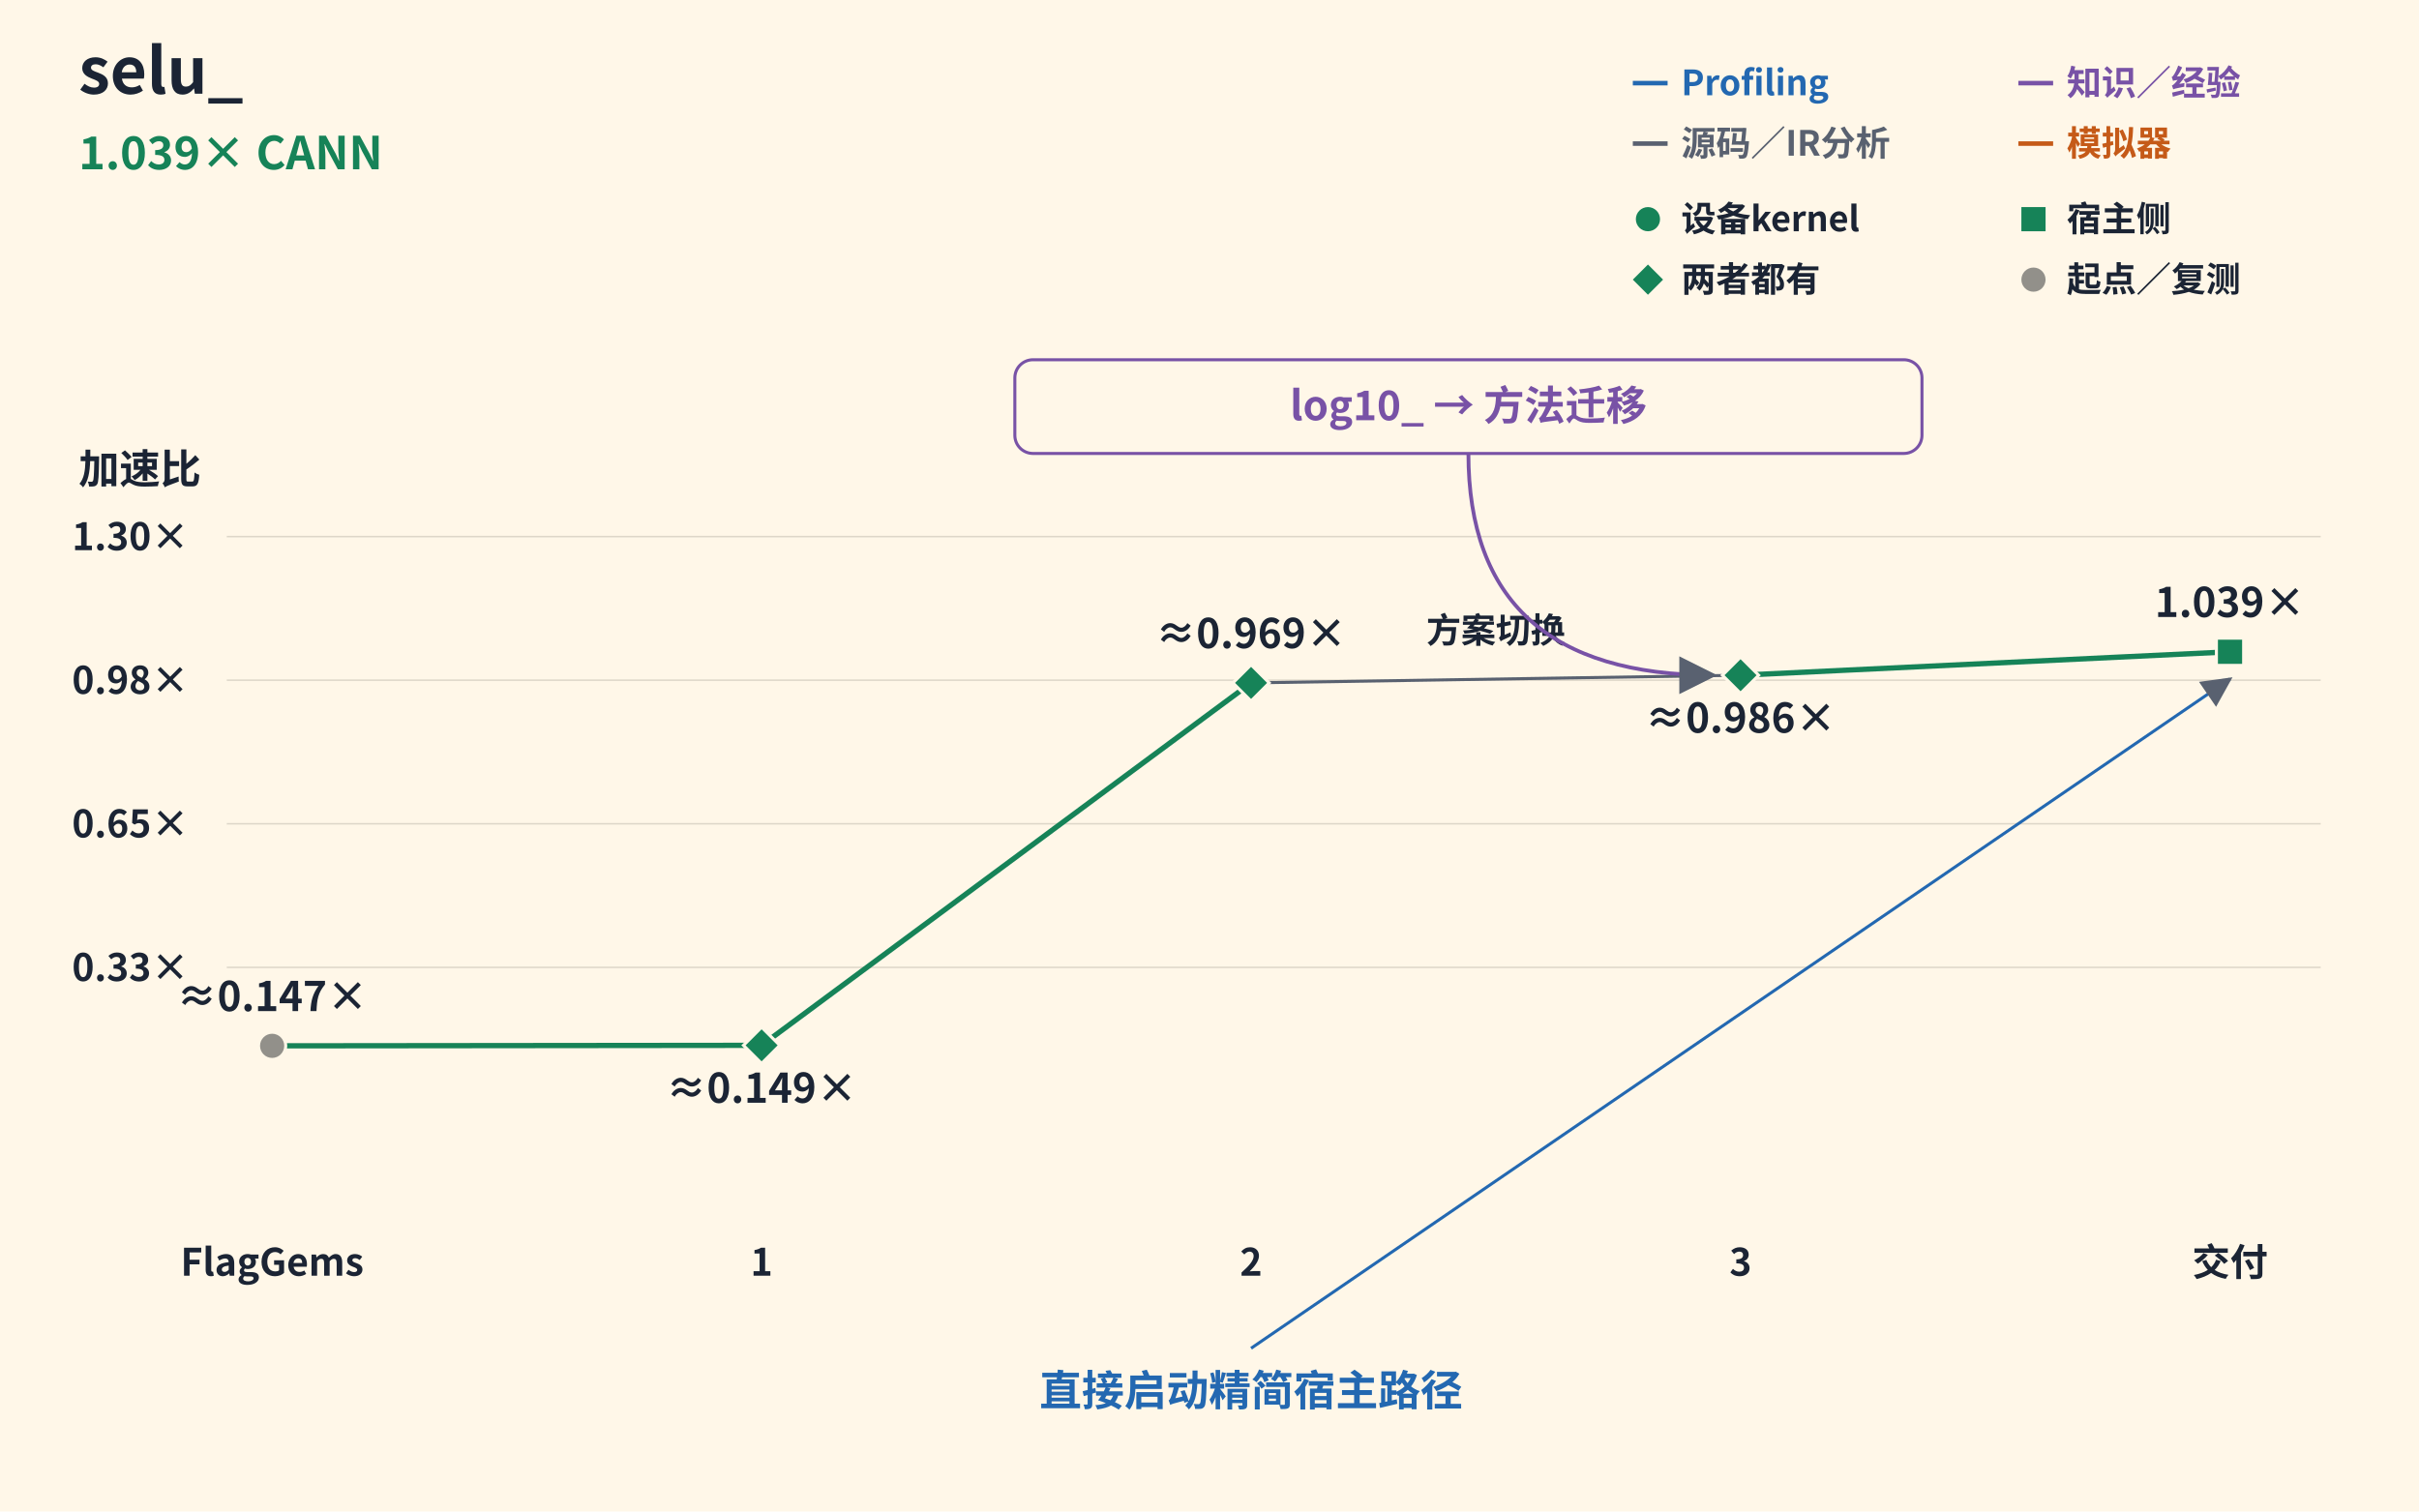
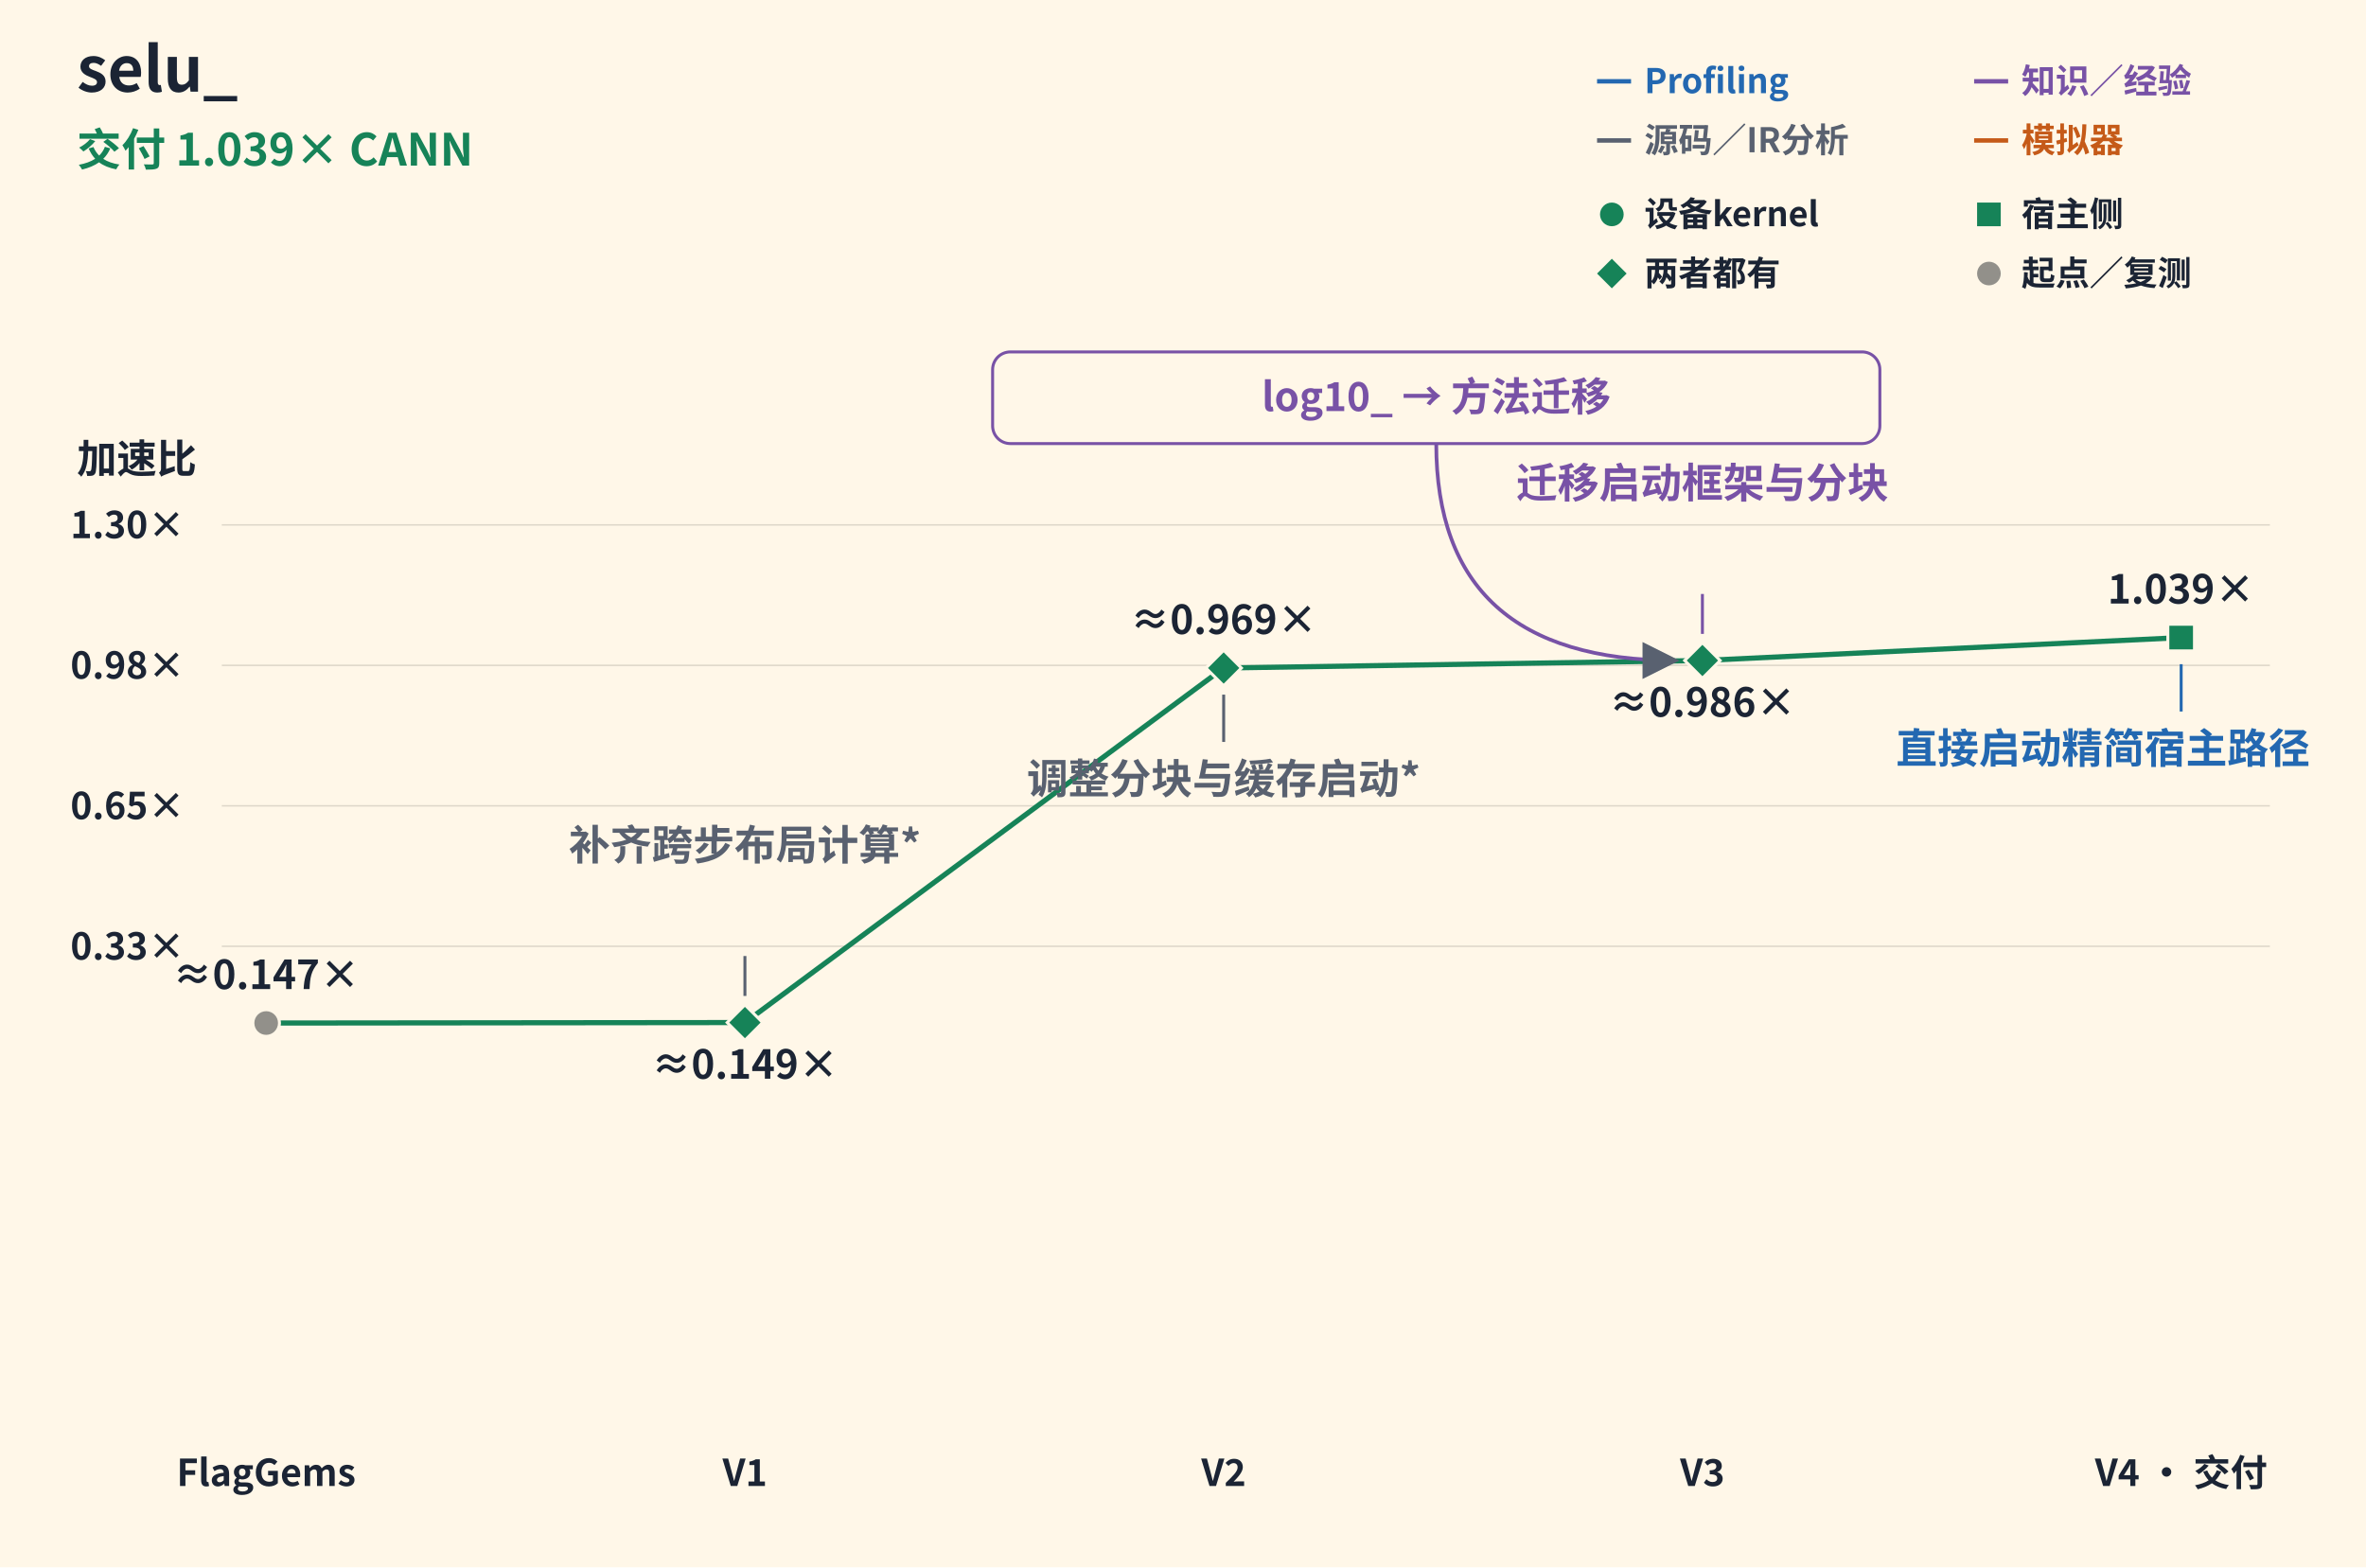
- <svg xmlns="http://www.w3.org/2000/svg" width="1600" height="1000" viewBox="0 0 1600 1000">
-   <rect width="1600" height="1000" fill="#fff7e8" />
+ <svg xmlns="http://www.w3.org/2000/svg" width="1600" height="1060" viewBox="0 0 1600 1060">
+   <rect width="1600" height="1060" fill="#fff7e8" />
  <defs>
    <marker id="arr" markerWidth="10" markerHeight="10" refX="9" refY="5" orient="auto">
      <path d="M0 0L10 5L0 10Z" fill="#596170" />
    </marker>
  </defs>
  <g font-family="Microsoft YaHei,Noto Sans CJK SC,sans-serif">
    <text x="52.00" y="62.00" font-size="42" fill="#1b2434" text-anchor="start" font-weight="700">selu_</text>
-     <text x="52.00" y="112.00" font-size="30" fill="#168358" text-anchor="start" font-weight="700">1.039× CANN</text>
+     <text x="52.00" y="112.00" font-size="30" fill="#168358" text-anchor="start" font-weight="700">交付 1.039× CANN</text>
    <line x1="1080" y1="55" x2="1103" y2="55" stroke="#2368b1" stroke-width="3" />
    <text x="1112.00" y="63.00" font-size="23" fill="#2368b1" text-anchor="start" font-weight="700">Profiling</text>
    <line x1="1335" y1="55" x2="1358" y2="55" stroke="#7852a6" stroke-width="3" />
    <text x="1367.00" y="63.00" font-size="23" fill="#7852a6" text-anchor="start" font-weight="700">知识／经验</text>
    <line x1="1080" y1="95" x2="1103" y2="95" stroke="#596170" stroke-width="3" />
    <text x="1112.00" y="103.00" font-size="23" fill="#596170" text-anchor="start" font-weight="700">源码／IR分析</text>
    <line x1="1335" y1="95" x2="1358" y2="95" stroke="#c55a18" stroke-width="3" />
    <text x="1367.00" y="103.00" font-size="23" fill="#c55a18" text-anchor="start" font-weight="700">模拟器</text>
    <circle cx="1090" cy="145" r="8" fill="#168358" />
    <text x="1112.00" y="153.00" font-size="23" fill="#1b2434" text-anchor="start" font-weight="700">设备kernel</text>
    <rect x="1337" y="137" width="16" height="16" fill="#168358" />
    <text x="1367.00" y="153.00" font-size="23" fill="#1b2434" text-anchor="start" font-weight="700">宿主侧</text>
    <path d="M1090 175L1100 185L1090 195L1080 185Z" fill="#168358" />
    <text x="1112.00" y="193.00" font-size="23" fill="#1b2434" text-anchor="start" font-weight="700">两者都有</text>
    <circle cx="1345" cy="185" r="8" fill="#92908a" />
    <text x="1367.00" y="193.00" font-size="23" fill="#1b2434" text-anchor="start" font-weight="700">起点／复测</text>
    <text x="52.00" y="320.00" font-size="27" fill="#1b2434" text-anchor="start" font-weight="700">加速比</text>
    <line x1="150" y1="640.00" x2="1535" y2="640.00" stroke="#ded7c9" />
    <text x="125.00" y="649.00" font-size="25" fill="#1b2434" text-anchor="end" font-weight="700">0.33×</text>
    <line x1="150" y1="545.00" x2="1535" y2="545.00" stroke="#ded7c9" />
    <text x="125.00" y="554.00" font-size="25" fill="#1b2434" text-anchor="end" font-weight="700">0.65×</text>
    <line x1="150" y1="450.00" x2="1535" y2="450.00" stroke="#ded7c9" />
    <text x="125.00" y="459.00" font-size="25" fill="#1b2434" text-anchor="end" font-weight="700">0.98×</text>
    <line x1="150" y1="355.00" x2="1535" y2="355.00" stroke="#ded7c9" />
    <text x="125.00" y="364.00" font-size="25" fill="#1b2434" text-anchor="end" font-weight="700">1.30×</text>
    <path class="connection" d="M180.00 691.91 L503.75 691.58" stroke="#168358" stroke-width="3.5" fill="none" />
    <path class="connection" d="M503.75 691.58 L827.50 451.79" stroke="#168358" stroke-width="3.5" fill="none" />
-     <path class="method-switch" d="M827.50 451.79 L1151.25 446.72" stroke="#596170" stroke-width="2" fill="none" />
-     <text x="989.38" y="425.25" font-size="23" fill="#1b2434" text-anchor="middle" font-weight="700">方案切换</text>
+     <path class="connection" d="M827.50 451.79 L1151.25 446.72" stroke="#168358" stroke-width="3.5" fill="none" />
    <path class="connection" d="M1151.25 446.72 L1475.00 431.21" stroke="#168358" stroke-width="3.5" fill="none" />
-     <rect class="donor" x="671.25" y="238" width="600" height="62" rx="12" fill="#fff7e8" stroke="#7852a6" stroke-width="2" />
-     <text x="971.25" y="278.00" font-size="27" fill="#7852a6" text-anchor="middle" font-weight="700">log10_ → 方法迁移</text>
-     <path class="donor-connection" d="M971.25 300 Q971.25 446.721 1133.25 446.721" stroke="#7852a6" stroke-width="2.5" fill="none" marker-end="url(#arr)" />
-     <text x="827.50" y="930.00" font-size="28" fill="#2368b1" text-anchor="middle" font-weight="700">直接启动精简宿主路径</text>
-     <path d="M827.50 892L1475.00 449.21" stroke="#2368b1" stroke-width="2" fill="none" marker-end="url(#arr)" />
+     <g>
+       <rect class="donor" x="671.25" y="238" width="600" height="62" rx="12" fill="#fff7e8" stroke="#7852a6" stroke-width="2" />
+       <text x="971.25" y="278.00" font-size="27" fill="#7852a6" text-anchor="middle" font-weight="700">log10_ → 方法迁移</text>
+       <path class="donor-connection" d="M971.25 300 Q971.25 446.721 1133.25 446.721" stroke="#7852a6" stroke-width="2.5" fill="none" marker-end="url(#arr)" />
+     </g>
+     <g class="attribution">
+       <text x="503.75" y="581.58" font-size="28" fill="#596170" text-anchor="middle" font-weight="700">补齐跨步布局计算*</text>
+       <path d="M503.75 646.58L503.75 673.58" stroke="#596170" stroke-width="2" fill="none" />
+     </g>
+     <g class="attribution">
+       <text x="827.50" y="536.79" font-size="28" fill="#596170" text-anchor="middle" font-weight="700">调整分块与缓存启动*</text>
+       <path d="M827.50 501.79L827.50 469.79" stroke="#596170" stroke-width="2" fill="none" />
+     </g>
+     <g class="attribution">
+       <text x="1151.25" y="336.72" font-size="28" fill="#7852a6" text-anchor="middle" font-weight="700">迁移启动框架与分块</text>
+       <path d="M1151.25 401.72L1151.25 428.72" stroke="#7852a6" stroke-width="2" fill="none" />
+     </g>
+     <g class="attribution">
+       <text x="1422.12" y="516.21" font-size="28" fill="#2368b1" text-anchor="middle" font-weight="700">直接启动精简宿主路径</text>
+       <path d="M1475.00 481.21L1475.00 449.21" stroke="#2368b1" stroke-width="2" fill="none" />
+     </g>
    <g class="node" data-id="3d303a8d9ee0cd7c">
      <circle cx="180.0" cy="691.906" r="9" fill="#92908a" stroke="#fff7e8" stroke-width="2" />
      <text x="180.00" y="668.91" font-size="27" fill="#1b2434" text-anchor="middle" font-weight="700">≈0.147×</text>
-       <text x="180.00" y="844.00" font-size="25" fill="#1b2434" text-anchor="middle" font-weight="700">FlagGems</text>
+       <text x="180.00" y="1005.00" font-size="25" fill="#1b2434" text-anchor="middle" font-weight="700">FlagGems</text>
    </g>
    <g class="node" data-id="63de36834f46bfb8">
      <path d="M503.75 679.583L515.75 691.583L503.75 703.583L491.75 691.583Z" fill="#168358" stroke="#fff7e8" stroke-width="2" />
      <text x="503.75" y="729.58" font-size="27" fill="#1b2434" text-anchor="middle" font-weight="700">≈0.149×</text>
-       <text x="503.75" y="844.00" font-size="25" fill="#1b2434" text-anchor="middle" font-weight="700">1</text>
+       <text x="503.75" y="1005.00" font-size="25" fill="#1b2434" text-anchor="middle" font-weight="700">V1</text>
    </g>
    <g class="node" data-id="c4fd5e80f9f52ef1">
      <path d="M827.5 439.786L839.5 451.786L827.5 463.786L815.5 451.786Z" fill="#168358" stroke="#fff7e8" stroke-width="2" />
      <text x="827.50" y="428.79" font-size="27" fill="#1b2434" text-anchor="middle" font-weight="700">≈0.969×</text>
-       <text x="827.50" y="844.00" font-size="25" fill="#1b2434" text-anchor="middle" font-weight="700">2</text>
+       <text x="827.50" y="1005.00" font-size="25" fill="#1b2434" text-anchor="middle" font-weight="700">V2</text>
    </g>
    <g class="node" data-id="45cd2e93da09b5c2">
      <path d="M1151.25 434.721L1163.25 446.721L1151.25 458.721L1139.25 446.721Z" fill="#168358" stroke="#fff7e8" stroke-width="2" />
      <text x="1151.25" y="484.72" font-size="27" fill="#1b2434" text-anchor="middle" font-weight="700">≈0.986×</text>
-       <text x="1151.25" y="844.00" font-size="25" fill="#1b2434" text-anchor="middle" font-weight="700">3</text>
+       <text x="1151.25" y="1005.00" font-size="25" fill="#1b2434" text-anchor="middle" font-weight="700">V3</text>
    </g>
    <g class="node" data-id="761d3f46ce4c8e35">
      <rect x="1466.0" y="422.207" width="18" height="18" fill="#168358" stroke="#fff7e8" stroke-width="2" />
      <text x="1475.00" y="408.21" font-size="27" fill="#1b2434" text-anchor="middle" font-weight="700">1.039×</text>
-       <text x="1475.00" y="844.00" font-size="25" fill="#1b2434" text-anchor="middle" font-weight="700">交付</text>
+       <text x="1475.00" y="1005.00" font-size="25" fill="#1b2434" text-anchor="middle" font-weight="700">V4 · 交付</text>
    </g>
  </g>
</svg>
